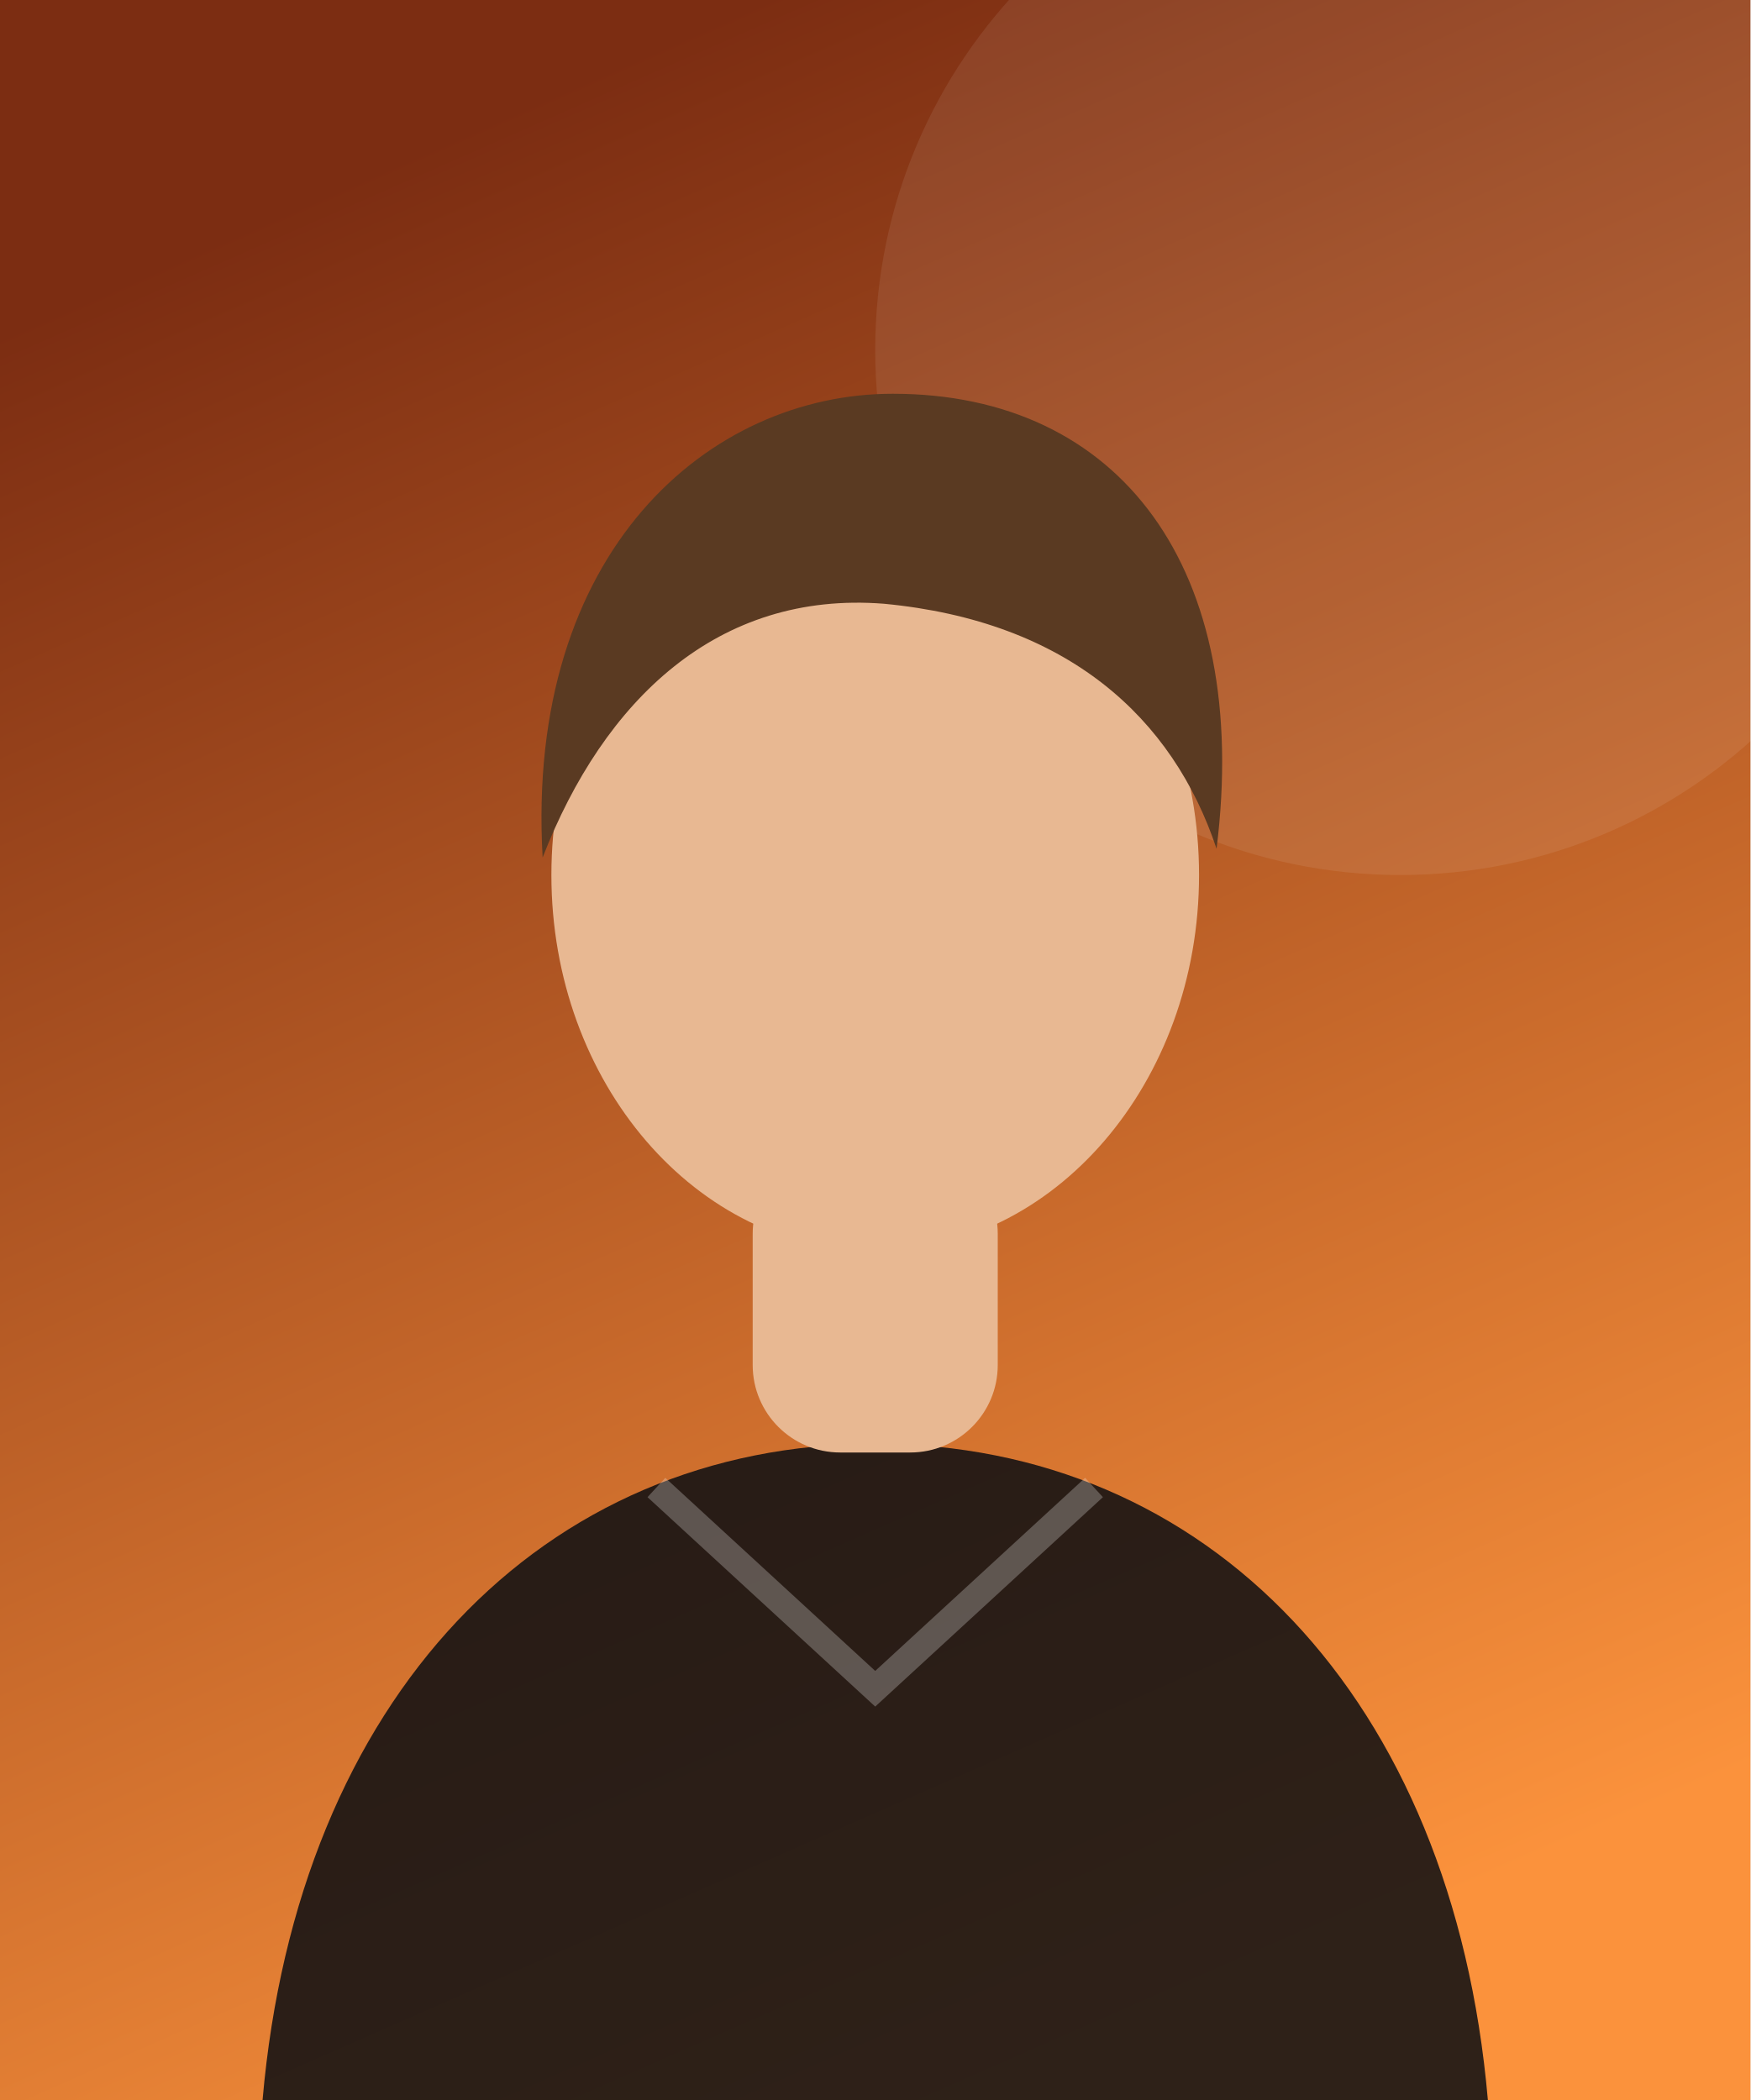
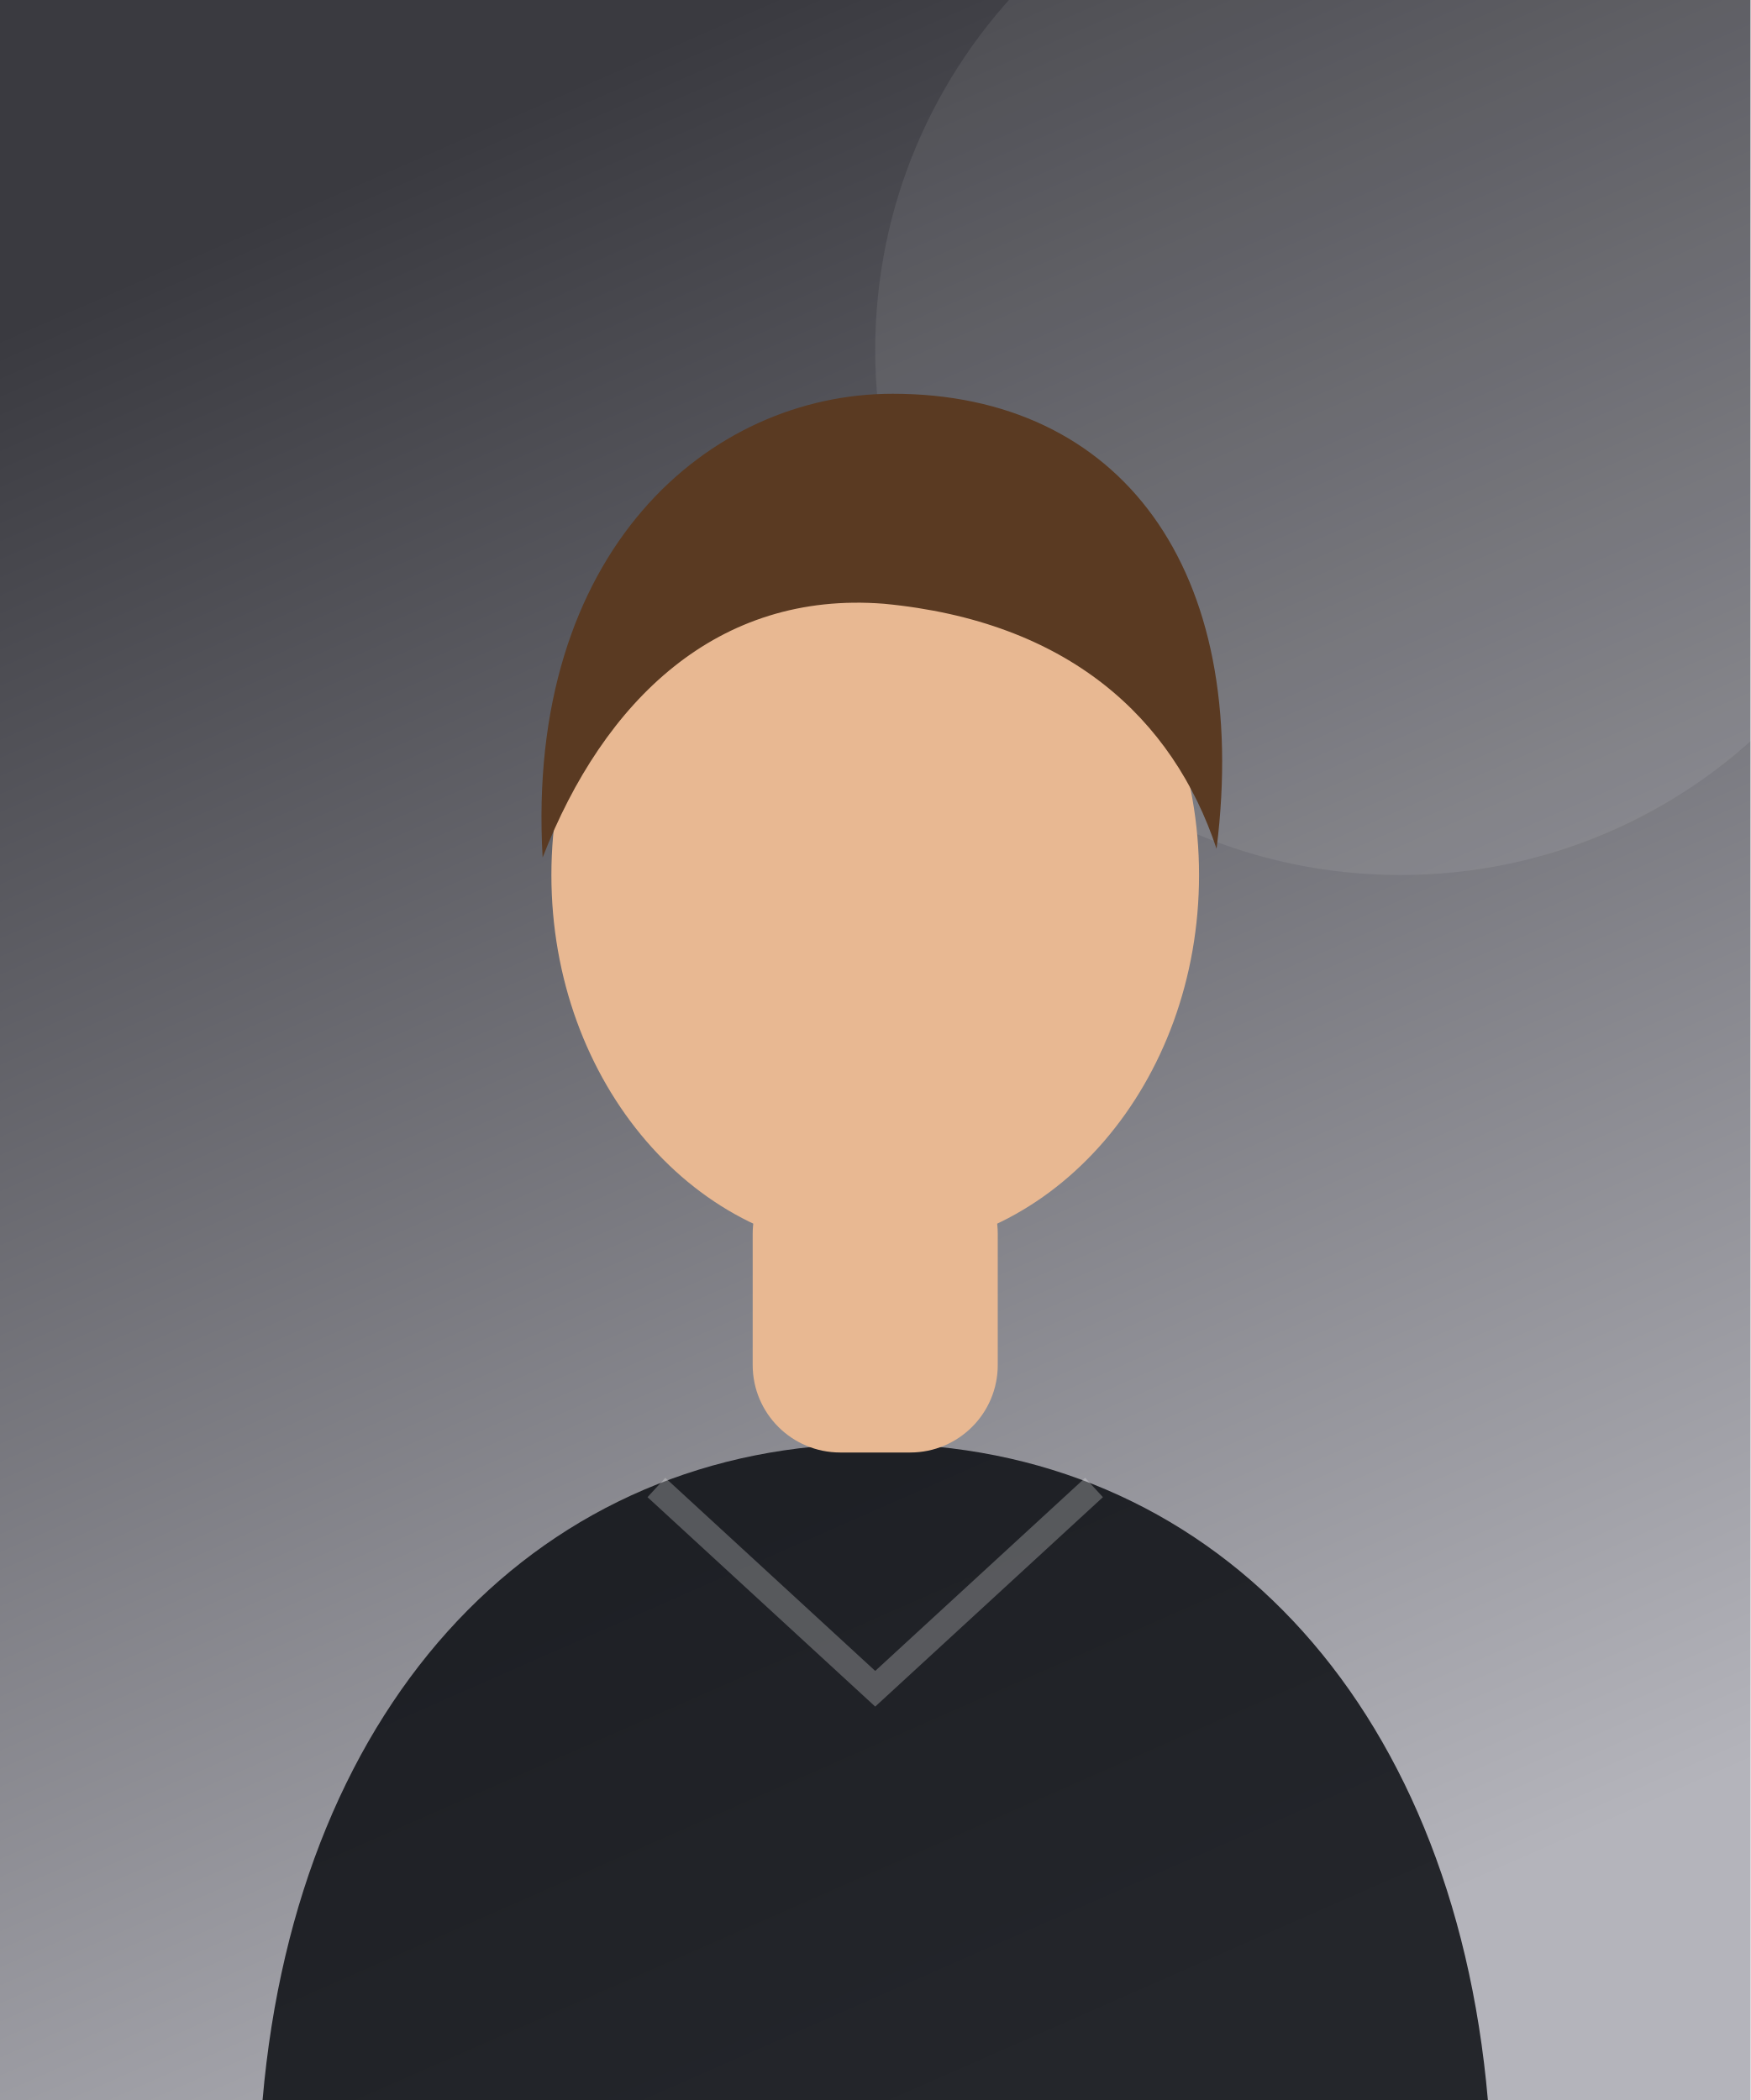
<svg xmlns="http://www.w3.org/2000/svg" viewBox="0 0 400 480" width="400" height="480">
  <defs>
    <linearGradient id="g" gradientTransform="rotate(70 .5 .5)">
-       <stop offset="0" stop-color="#7C2D12" />
-       <stop offset="1" stop-color="#FB923C" />
+       <stop offset="0" stop-color="#3A3A40" />
+       <stop offset="1" stop-color="#B4B4BB" />
    </linearGradient>
  </defs>
  <rect width="400" height="480" fill="url(#g)" />
  <circle cx="320" cy="80" r="120" fill="#fff" opacity=".08" />
  <path d="M60 480c8-92 64-150 140-150s132 58 140 150z" fill="#0B0D12" opacity=".85" />
  <path d="M150 340l50 46 50-46" fill="none" stroke="#fff" stroke-opacity=".25" stroke-width="6" />
  <rect x="172" y="262" width="56" height="70" rx="20" fill="#E8B892" />
  <ellipse cx="200" cy="200" rx="74" ry="86" fill="#E8B892" />
  <path d="M124 196c-4-70 38-106 80-106 52 0 82 40 74 104-10-30-34-52-76-56-38-3-64 22-78 58z" fill="#5A3A22" />
</svg>
